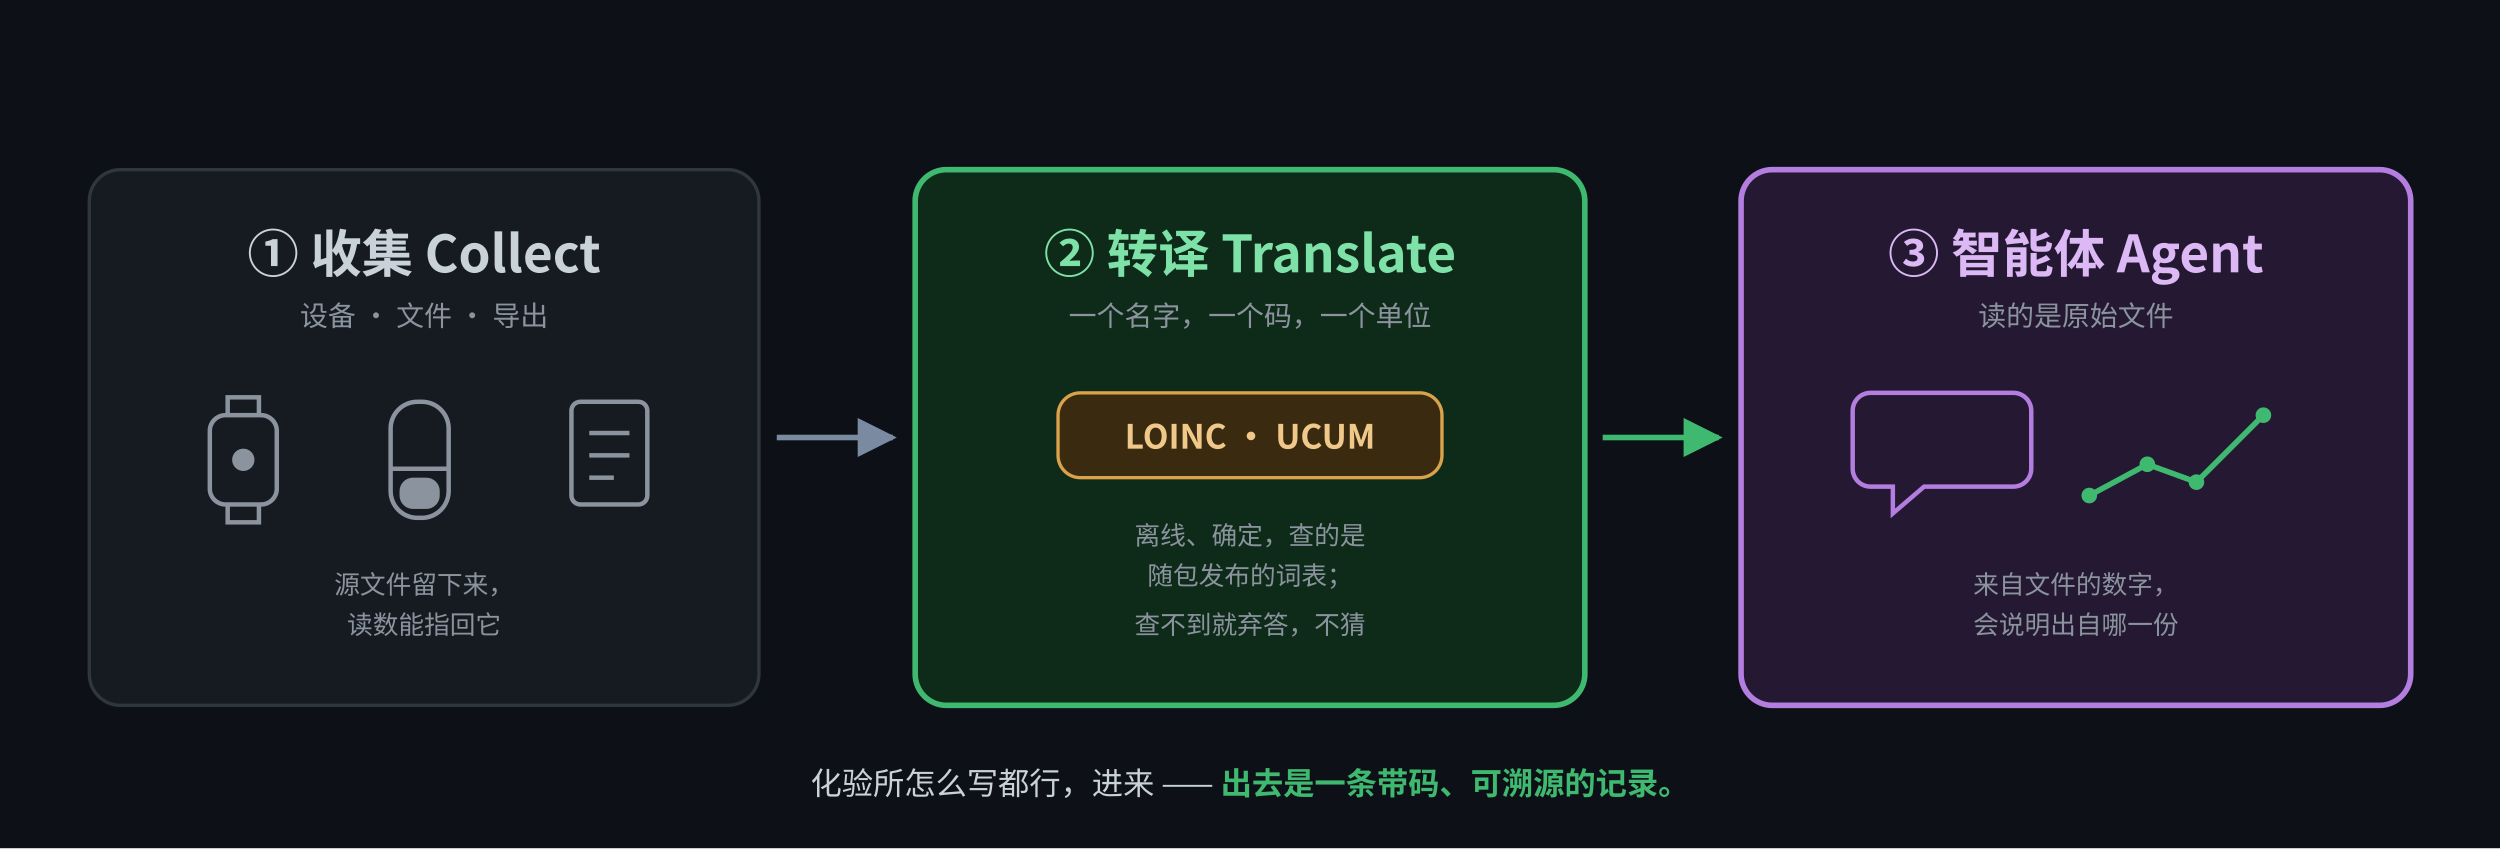
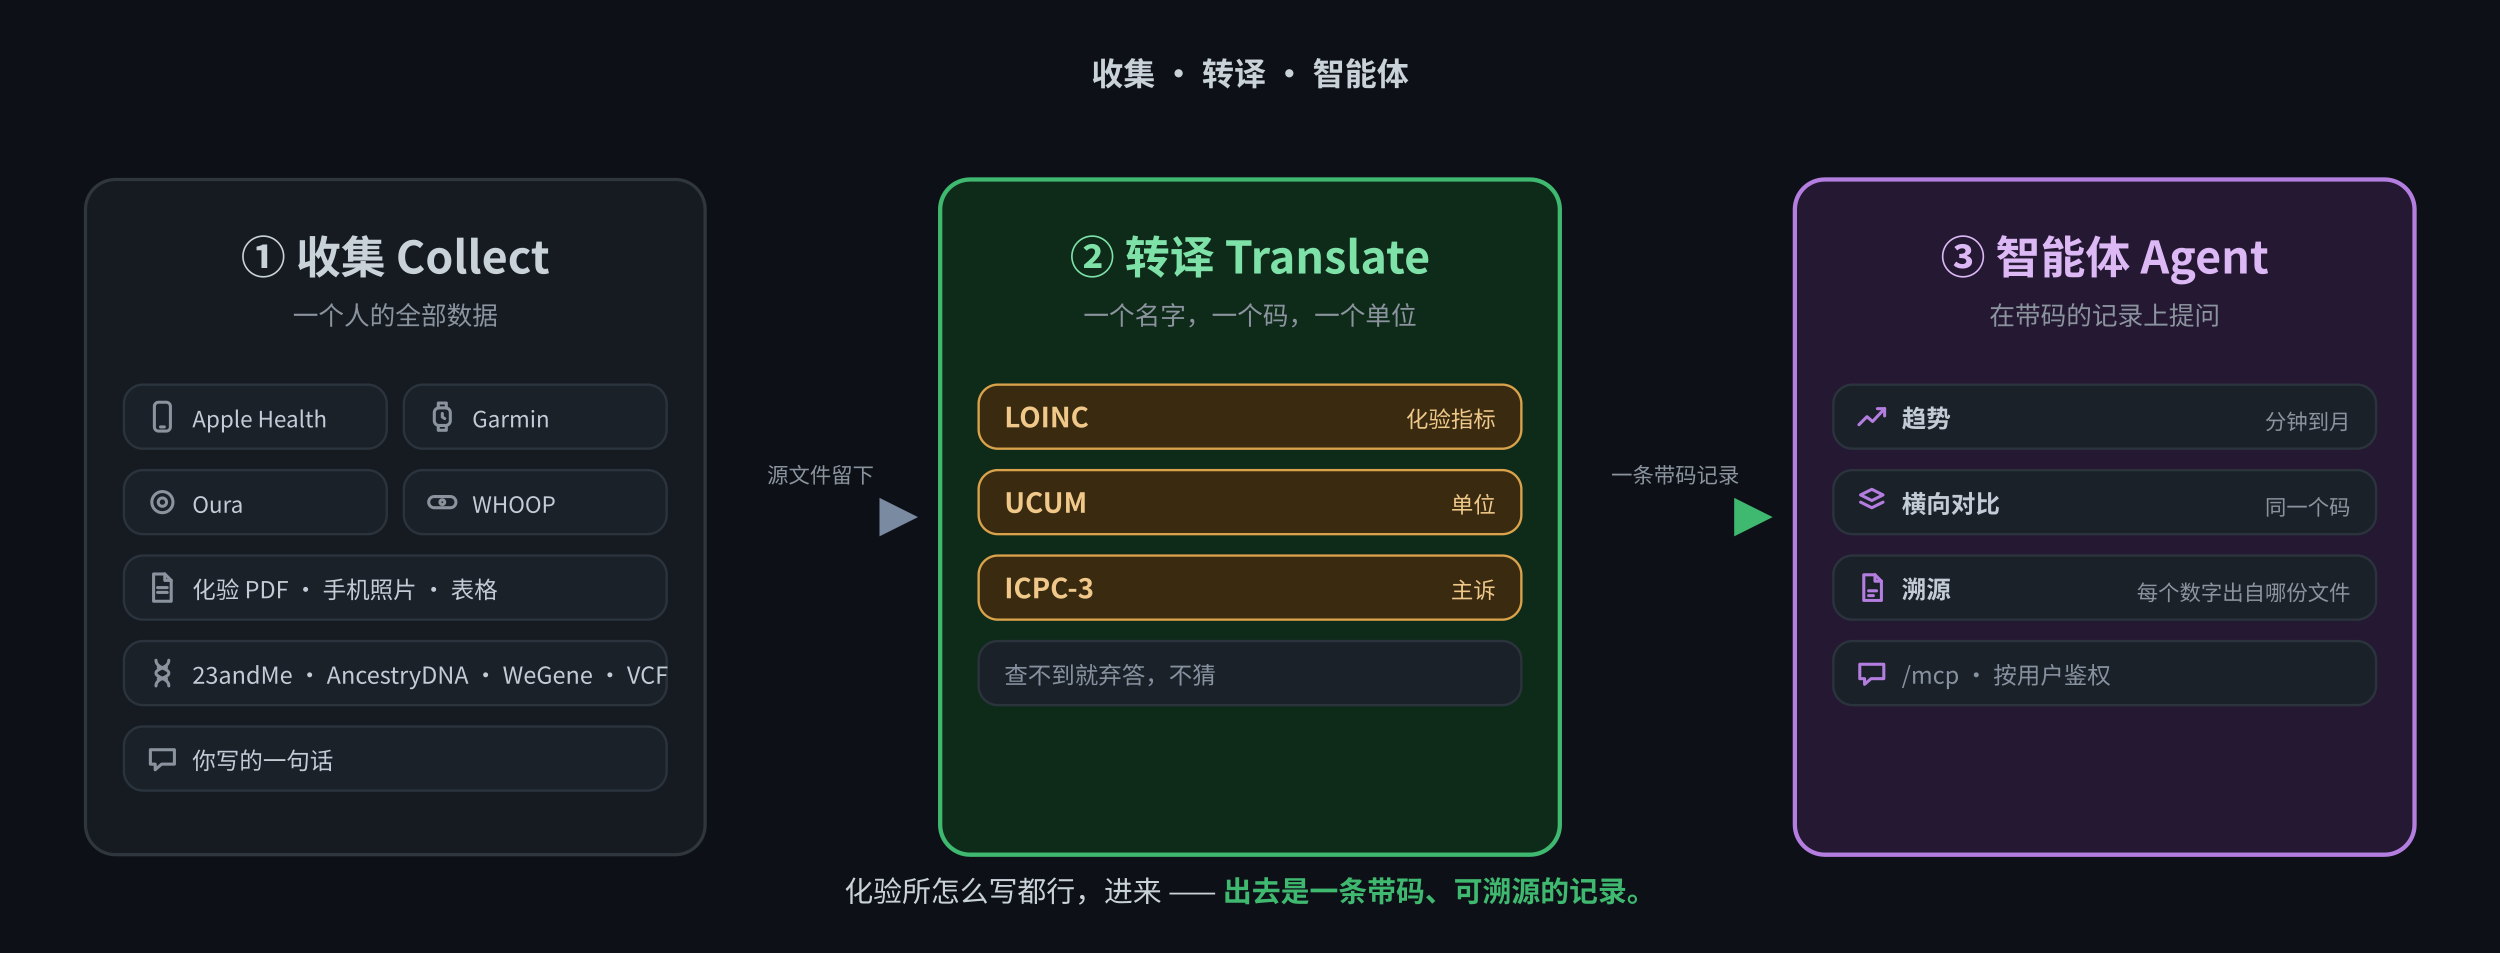
- <svg xmlns="http://www.w3.org/2000/svg" viewBox="0 0 1120 380" width="1120" height="380" font-family="&quot;PingFang SC&quot;, &quot;Hiragino Sans GB&quot;, &quot;Microsoft YaHei&quot;, &quot;Noto Sans CJK SC&quot;, sans-serif" role="img" aria-label="收集、转译、智能体：三个阶段，从左到右">
-   <rect width="1120" height="380" fill="#0d1117" />
+ <svg xmlns="http://www.w3.org/2000/svg" viewBox="0 0 1170 446" width="1170" height="446" font-family="&quot;PingFang SC&quot;, &quot;Hiragino Sans GB&quot;, &quot;Microsoft YaHei&quot;, &quot;Noto Sans CJK SC&quot;, sans-serif" role="img" aria-label="收集、转译、智能体：三个阶段，从左到右">
+   <rect width="1170" height="446" fill="#0d1117" />
  <defs>
-     <marker id="raw" viewBox="0 0 10 10" refX="9" refY="5" markerWidth="7" markerHeight="7" orient="auto-start-reverse">
+     <marker id="raw" viewBox="0 0 10 10" refX="8" refY="5" markerWidth="6" markerHeight="6" orient="auto-start-reverse">
      <path d="M0 0 L10 5 L0 10 z" fill="#7a8aa0" />
    </marker>
-     <marker id="std" viewBox="0 0 10 10" refX="9" refY="5" markerWidth="7" markerHeight="7" orient="auto-start-reverse">
+     <marker id="std" viewBox="0 0 10 10" refX="8" refY="5" markerWidth="6" markerHeight="6" orient="auto-start-reverse">
      <path d="M0 0 L10 5 L0 10 z" fill="#3fb96f" />
    </marker>
+     <linearGradient id="grad-raw" x1="0" y1="0" x2="1" y2="0">
+       <stop offset="0" stop-color="#0d1117" stop-opacity="0" />
+       <stop offset="0.45" stop-color="#7a8aa0" stop-opacity="0.85" />
+       <stop offset="1" stop-color="#7a8aa0" />
+     </linearGradient>
+     <linearGradient id="grad-std" x1="0" y1="0" x2="1" y2="0">
+       <stop offset="0" stop-color="#0d1117" stop-opacity="0" />
+       <stop offset="0.45" stop-color="#3fb96f" stop-opacity="0.85" />
+       <stop offset="1" stop-color="#3fb96f" />
+     </linearGradient>
  </defs>
-   <rect x="40" y="76" width="300" height="240" rx="14" fill="#161b22" stroke="#30363d" stroke-width="1.5" />
-   <text x="190" y="122" text-anchor="middle" font-size="23" font-weight="bold" fill="#c9d1d9">① 收集 Collect</text>
-   <text x="190" y="146" text-anchor="middle" font-size="12.5" font-weight="normal" fill="#8b949e">设备 · 文件 · 导出</text>
-   <g stroke="#8b949e" stroke-width="2" fill="none">
-     <rect x="94" y="186" width="30" height="40" rx="7" />
-     <path d="M102 186 v-8 h14 v8 M102 226 v8 h14 v-8" />
-     <circle cx="109" cy="206" r="5" fill="#8b949e" stroke="none" />
-     <rect x="175" y="180" width="26" height="52" rx="12" />
-     <path d="M175 210 h26" />
-     <rect x="179" y="214" width="18" height="14" rx="6" fill="#8b949e" stroke="none" />
-     <rect x="256" y="180" width="34" height="46" rx="4" />
-     <path d="M264 194 h18 M264 204 h18 M264 214 h11" />
+   <text x="585" y="40" text-anchor="middle" font-size="15" font-weight="bold" fill="#c9d1d9">收集 · 转译 · 智能体</text>
+   <rect x="40" y="84" width="290" height="316" rx="14" fill="#161b22" stroke="#30363d" stroke-width="1.5" />
+   <text x="185" y="128" text-anchor="middle" font-size="21" font-weight="bold" fill="#c9d1d9">① 收集 Collect</text>
+   <text x="185" y="152" text-anchor="middle" font-size="12" font-weight="normal" fill="#8b949e">一个人的全部数据</text>
+   <rect x="58.0" y="180" width="123.0" height="30" rx="9" fill="#1b2129" stroke="#2b333d" stroke-width="1.1" />
+   <g transform="translate(67.0,186) scale(0.75)" fill="none" stroke="#8b949e" stroke-width="1.9" stroke-linecap="round" stroke-linejoin="round">
+     <rect x="7" y="3" width="10" height="18" rx="2.6" />
+     <path d="M10.8 18.4h2.4" />
  </g>
-   <text x="190" y="266" text-anchor="middle" font-size="11.5" font-weight="normal" fill="#8b949e">源文件留下来，</text>
-   <text x="190" y="284" text-anchor="middle" font-size="11.5" font-weight="normal" fill="#8b949e">读数能指回它</text>
-   <rect x="410" y="76" width="300" height="240" rx="14" fill="#0e2a19" stroke="#3fb96f" stroke-width="2.5" />
-   <text x="560" y="122" text-anchor="middle" font-size="23" font-weight="bold" fill="#7ee2a8">② 转译 Translate</text>
-   <text x="560" y="146" text-anchor="middle" font-size="12.5" font-weight="normal" fill="#8b949e">一个名字，一个码，一个单位</text>
-   <rect x="474" y="176" width="172" height="38" rx="10" fill="#3a2a10" stroke="#d9a24b" stroke-width="1.5" />
-   <text x="560" y="201" text-anchor="middle" font-size="15" font-weight="bold" fill="#f0c98a">LOINC · UCUM</text>
-   <text x="560" y="244" text-anchor="middle" font-size="11.5" font-weight="normal" fill="#8b949e">离线、确定，查的是</text>
-   <text x="560" y="262" text-anchor="middle" font-size="11.5" font-weight="normal" fill="#8b949e">随包发布的词表；</text>
-   <text x="560" y="284" text-anchor="middle" font-size="11.5" font-weight="normal" fill="#8b949e">查不到就弃答，不猜</text>
-   <rect x="780" y="76" width="300" height="240" rx="14" fill="#241832" stroke="#b47ee0" stroke-width="2.5" />
-   <text x="930" y="122" text-anchor="middle" font-size="23" font-weight="bold" fill="#dcb8f5">③ 智能体 Agent</text>
-   <text x="930" y="146" text-anchor="middle" font-size="12.5" font-weight="normal" fill="#8b949e">读的是原始文件</text>
-   <g stroke="#b47ee0" stroke-width="2" fill="none">
-     <path d="M838 176 h64 a8 8 0 0 1 8 8 v26 a8 8 0 0 1 -8 8 h-40 l-14 12 v-12 h-10 a8 8 0 0 1 -8 -8 v-26 a8 8 0 0 1 8 -8 z" />
-     <path d="M936 222 l26 -14 l22 8 l30 -30" stroke="#3fb96f" stroke-width="2.5" />
+   <text x="90.0" y="200" text-anchor="start" font-size="10.5" font-weight="normal" fill="#c3ccd6">Apple Health</text>
+   <rect x="189.0" y="180" width="123.0" height="30" rx="9" fill="#1b2129" stroke="#2b333d" stroke-width="1.1" />
+   <g transform="translate(198.0,186) scale(0.75)" fill="none" stroke="#8b949e" stroke-width="1.9" stroke-linecap="round" stroke-linejoin="round">
+     <rect x="7" y="6.5" width="10" height="11" rx="3" />
+     <path d="M9.5 6.5V3.5h5v3M9.5 17.5v3h5v-3" />
+     <path d="M12 10v2.2l1.5 1" />
  </g>
-   <circle cx="936" cy="222" r="3.5" fill="#3fb96f" />
-   <circle cx="962" cy="208" r="3.5" fill="#3fb96f" />
-   <circle cx="984" cy="216" r="3.5" fill="#3fb96f" />
-   <circle cx="1014" cy="186" r="3.5" fill="#3fb96f" />
-   <text x="930" y="266" text-anchor="middle" font-size="11.5" font-weight="normal" fill="#8b949e">来自文件的数字，</text>
-   <text x="930" y="284" text-anchor="middle" font-size="11.5" font-weight="normal" fill="#8b949e">会说明出自哪一份</text>
-   <path d="M348 196 H400" stroke="#7a8aa0" stroke-width="2.5" fill="none" marker-end="url(#raw)" />
-   <path d="M718 196 H770" stroke="#3fb96f" stroke-width="2.5" fill="none" marker-end="url(#std)" />
-   <text x="560" y="356" text-anchor="middle" font-size="14" fill="#c9d1d9">化验所怎么写都行，进来 —— <tspan font-weight="bold" fill="#3fb96f">出去是一条带码、可溯源的记录。</tspan>
+   <text x="221.0" y="200" text-anchor="start" font-size="10.5" font-weight="normal" fill="#c3ccd6">Garmin</text>
+   <rect x="58.0" y="220" width="123.0" height="30" rx="9" fill="#1b2129" stroke="#2b333d" stroke-width="1.1" />
+   <g transform="translate(67.0,226) scale(0.75)" fill="none" stroke="#8b949e" stroke-width="1.9" stroke-linecap="round" stroke-linejoin="round">
+     <circle cx="12" cy="12" r="6.6" />
+     <circle cx="12" cy="12" r="2.6" />
+   </g>
+   <text x="90.0" y="240" text-anchor="start" font-size="10.5" font-weight="normal" fill="#c3ccd6">Oura</text>
+   <rect x="189.0" y="220" width="123.0" height="30" rx="9" fill="#1b2129" stroke="#2b333d" stroke-width="1.1" />
+   <g transform="translate(198.0,226) scale(0.75)" fill="none" stroke="#8b949e" stroke-width="1.9" stroke-linecap="round" stroke-linejoin="round">
+     <rect x="3.5" y="8.5" width="17" height="7" rx="3.5" />
+     <circle cx="12" cy="12" r="1.5" />
+   </g>
+   <text x="221.0" y="240" text-anchor="start" font-size="10.5" font-weight="normal" fill="#c3ccd6">WHOOP</text>
+   <rect x="58" y="260" width="254" height="30" rx="9" fill="#1b2129" stroke="#2b333d" stroke-width="1.1" />
+   <g transform="translate(67,266) scale(0.75)" fill="none" stroke="#8b949e" stroke-width="1.9" stroke-linecap="round" stroke-linejoin="round">
+     <path d="M6.5 3.5h7l4 4v13h-11z" />
+     <path d="M13.5 3.5v4h4" />
+     <path d="M9 12h6M9 15h6" />
+   </g>
+   <text x="90" y="280" text-anchor="start" font-size="11" font-weight="normal" fill="#c3ccd6">化验 PDF · 手机照片 · 表格</text>
+   <rect x="58" y="300" width="254" height="30" rx="9" fill="#1b2129" stroke="#2b333d" stroke-width="1.1" />
+   <g transform="translate(67,306) scale(0.75)" fill="none" stroke="#8b949e" stroke-width="1.9" stroke-linecap="round" stroke-linejoin="round">
+     <path d="M8 4c0 5 8 5 8 8s-8 3-8 8" />
+     <path d="M16 4c0 5-8 5-8 8s8 3 8 8" />
+     <path d="M9.4 8.5h5.2M9.4 15.5h5.2" />
+   </g>
+   <text x="90" y="320" text-anchor="start" font-size="11" font-weight="normal" fill="#c3ccd6">23andMe · AncestryDNA · WeGene · VCF</text>
+   <rect x="58" y="340" width="254" height="30" rx="9" fill="#1b2129" stroke="#2b333d" stroke-width="1.1" />
+   <g transform="translate(67,346) scale(0.75)" fill="none" stroke="#8b949e" stroke-width="1.9" stroke-linecap="round" stroke-linejoin="round">
+     <path d="M4.5 6.5h15v9h-8l-4 3.5v-3.5h-3z" />
+   </g>
+   <text x="90" y="360" text-anchor="start" font-size="11" font-weight="normal" fill="#c3ccd6">你写的一句话</text>
+   <rect x="440" y="84" width="290" height="316" rx="14" fill="#0e2a19" stroke="#3fb96f" stroke-width="2" />
+   <text x="585" y="128" text-anchor="middle" font-size="21" font-weight="bold" fill="#7ee2a8">② 转译 Translate</text>
+   <text x="585" y="152" text-anchor="middle" font-size="12" font-weight="normal" fill="#8b949e">一个名字，一个码，一个单位</text>
+   <rect x="458" y="180" width="254" height="30" rx="9" fill="#3a2a10" stroke="#d9a24b" stroke-width="1.1" />
+   <text x="470" y="200" text-anchor="start" font-size="13" font-weight="bold" fill="#f0c98a">LOINC</text>
+   <text x="700" y="200" text-anchor="end" font-size="10.5" font-weight="normal" fill="#f0c98a">化验指标</text>
+   <rect x="458" y="220" width="254" height="30" rx="9" fill="#3a2a10" stroke="#d9a24b" stroke-width="1.1" />
+   <text x="470" y="240" text-anchor="start" font-size="13" font-weight="bold" fill="#f0c98a">UCUM</text>
+   <text x="700" y="240" text-anchor="end" font-size="10.5" font-weight="normal" fill="#f0c98a">单位</text>
+   <rect x="458" y="260" width="254" height="30" rx="9" fill="#3a2a10" stroke="#d9a24b" stroke-width="1.1" />
+   <text x="470" y="280" text-anchor="start" font-size="13" font-weight="bold" fill="#f0c98a">ICPC-3</text>
+   <text x="700" y="280" text-anchor="end" font-size="10.5" font-weight="normal" fill="#f0c98a">主诉</text>
+   <rect x="458" y="300" width="254" height="30" rx="9" fill="#1b2129" stroke="#2b333d" stroke-width="1.1" />
+   <text x="470" y="320" text-anchor="start" font-size="11" font-weight="normal" fill="#8792a0">查不到就弃答，不猜</text>
+   <rect x="840" y="84" width="290" height="316" rx="14" fill="#241832" stroke="#b47ee0" stroke-width="2" />
+   <text x="985" y="128" text-anchor="middle" font-size="21" font-weight="bold" fill="#dcb8f5">③ 智能体 Agent</text>
+   <text x="985" y="152" text-anchor="middle" font-size="12" font-weight="normal" fill="#8b949e">在带码的记录上提问</text>
+   <rect x="858" y="180" width="254" height="30" rx="9" fill="#1b2129" stroke="#2b333d" stroke-width="1.1" />
+   <g transform="translate(867,186) scale(0.75)" fill="none" stroke="#b47ee0" stroke-width="1.9" stroke-linecap="round" stroke-linejoin="round">
+     <path d="M4 17l5-5 3.5 3L20 7" />
+     <path d="M15.5 7H20v4.5" />
+   </g>
+   <text x="890" y="200" text-anchor="start" font-size="11.5" font-weight="bold" fill="#c3ccd6">趋势</text>
+   <text x="1100" y="201" text-anchor="end" font-size="10" font-weight="normal" fill="#8b949e">分钟到月</text>
+   <rect x="858" y="220" width="254" height="30" rx="9" fill="#1b2129" stroke="#2b333d" stroke-width="1.1" />
+   <g transform="translate(867,226) scale(0.75)" fill="none" stroke="#b47ee0" stroke-width="1.9" stroke-linecap="round" stroke-linejoin="round">
+     <path d="M12 4l7 3.5-7 3.5-7-3.5z" />
+     <path d="M5 12l7 3.5 7-3.5" />
+   </g>
+   <text x="890" y="240" text-anchor="start" font-size="11.5" font-weight="bold" fill="#c3ccd6">横向对比</text>
+   <text x="1100" y="241" text-anchor="end" font-size="10" font-weight="normal" fill="#8b949e">同一个码</text>
+   <rect x="858" y="260" width="254" height="30" rx="9" fill="#1b2129" stroke="#2b333d" stroke-width="1.1" />
+   <g transform="translate(867,266) scale(0.75)" fill="none" stroke="#b47ee0" stroke-width="1.9" stroke-linecap="round" stroke-linejoin="round">
+     <path d="M7 4h7l4 4v12H7z" />
+     <path d="M14 4v4h4" />
+     <path d="M10 14h5M10 17h3" />
+   </g>
+   <text x="890" y="280" text-anchor="start" font-size="11.5" font-weight="bold" fill="#c3ccd6">溯源</text>
+   <text x="1100" y="281" text-anchor="end" font-size="10" font-weight="normal" fill="#8b949e">每个数字出自哪份文件</text>
+   <rect x="858" y="300" width="254" height="30" rx="9" fill="#1b2129" stroke="#2b333d" stroke-width="1.1" />
+   <g transform="translate(867,306) scale(0.75)" fill="none" stroke="#b47ee0" stroke-width="1.9" stroke-linecap="round" stroke-linejoin="round">
+     <path d="M4.5 6.5h15v9h-8l-4 3.5v-3.5h-3z" />
+   </g>
+   <text x="890" y="320" text-anchor="start" font-size="11" font-weight="normal" fill="#8792a0">/mcp  ·  按用户鉴权</text>
+   <path d="M342 242 H426" stroke="url(#grad-raw)" stroke-width="3" fill="none" stroke-linecap="round" marker-end="url(#raw)" />
+   <text x="384.0" y="226" text-anchor="middle" font-size="10" font-weight="normal" fill="#8b949e">源文件留下</text>
+   <path d="M742 242 H826" stroke="url(#grad-std)" stroke-width="3" fill="none" stroke-linecap="round" marker-end="url(#std)" />
+   <text x="784.0" y="226" text-anchor="middle" font-size="10" font-weight="normal" fill="#8b949e">一条带码记录</text>
+   <text x="585" y="422" text-anchor="middle" font-size="13.5" fill="#c9d1d9">化验所怎么写都行，进来 —— <tspan font-weight="bold" fill="#3fb96f">出去是一条带码、可溯源的记录。</tspan>
  </text>
</svg>
